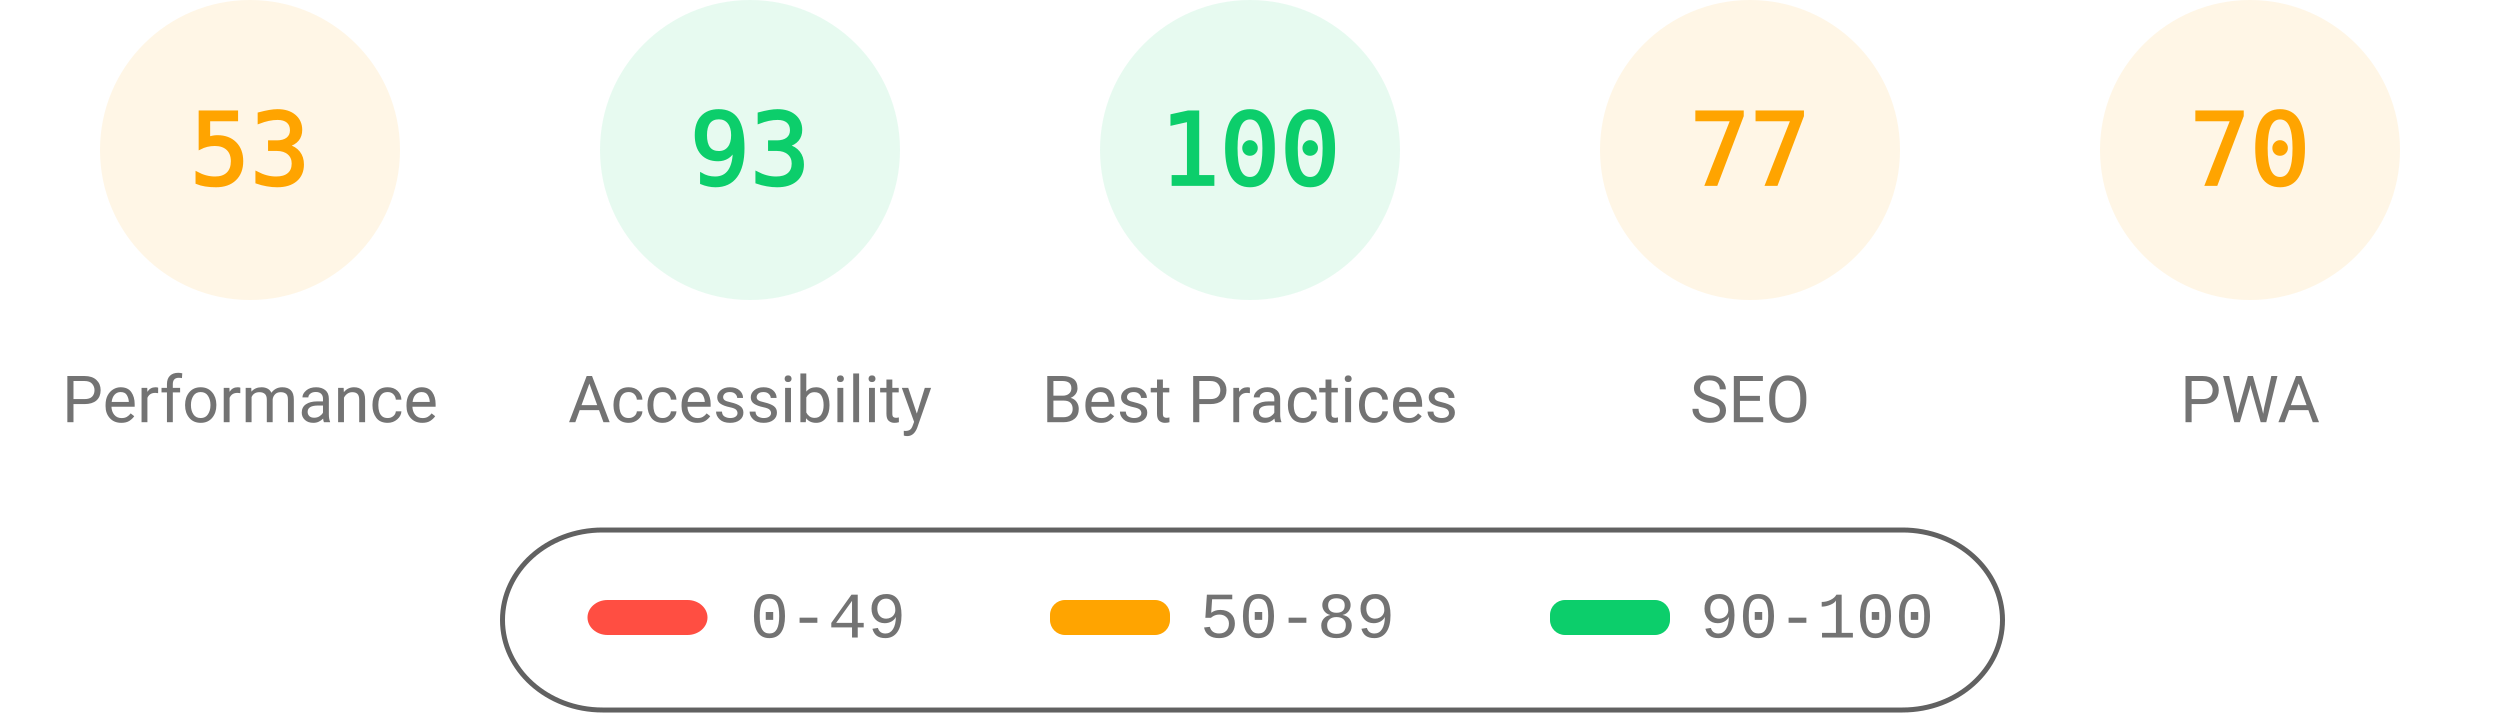
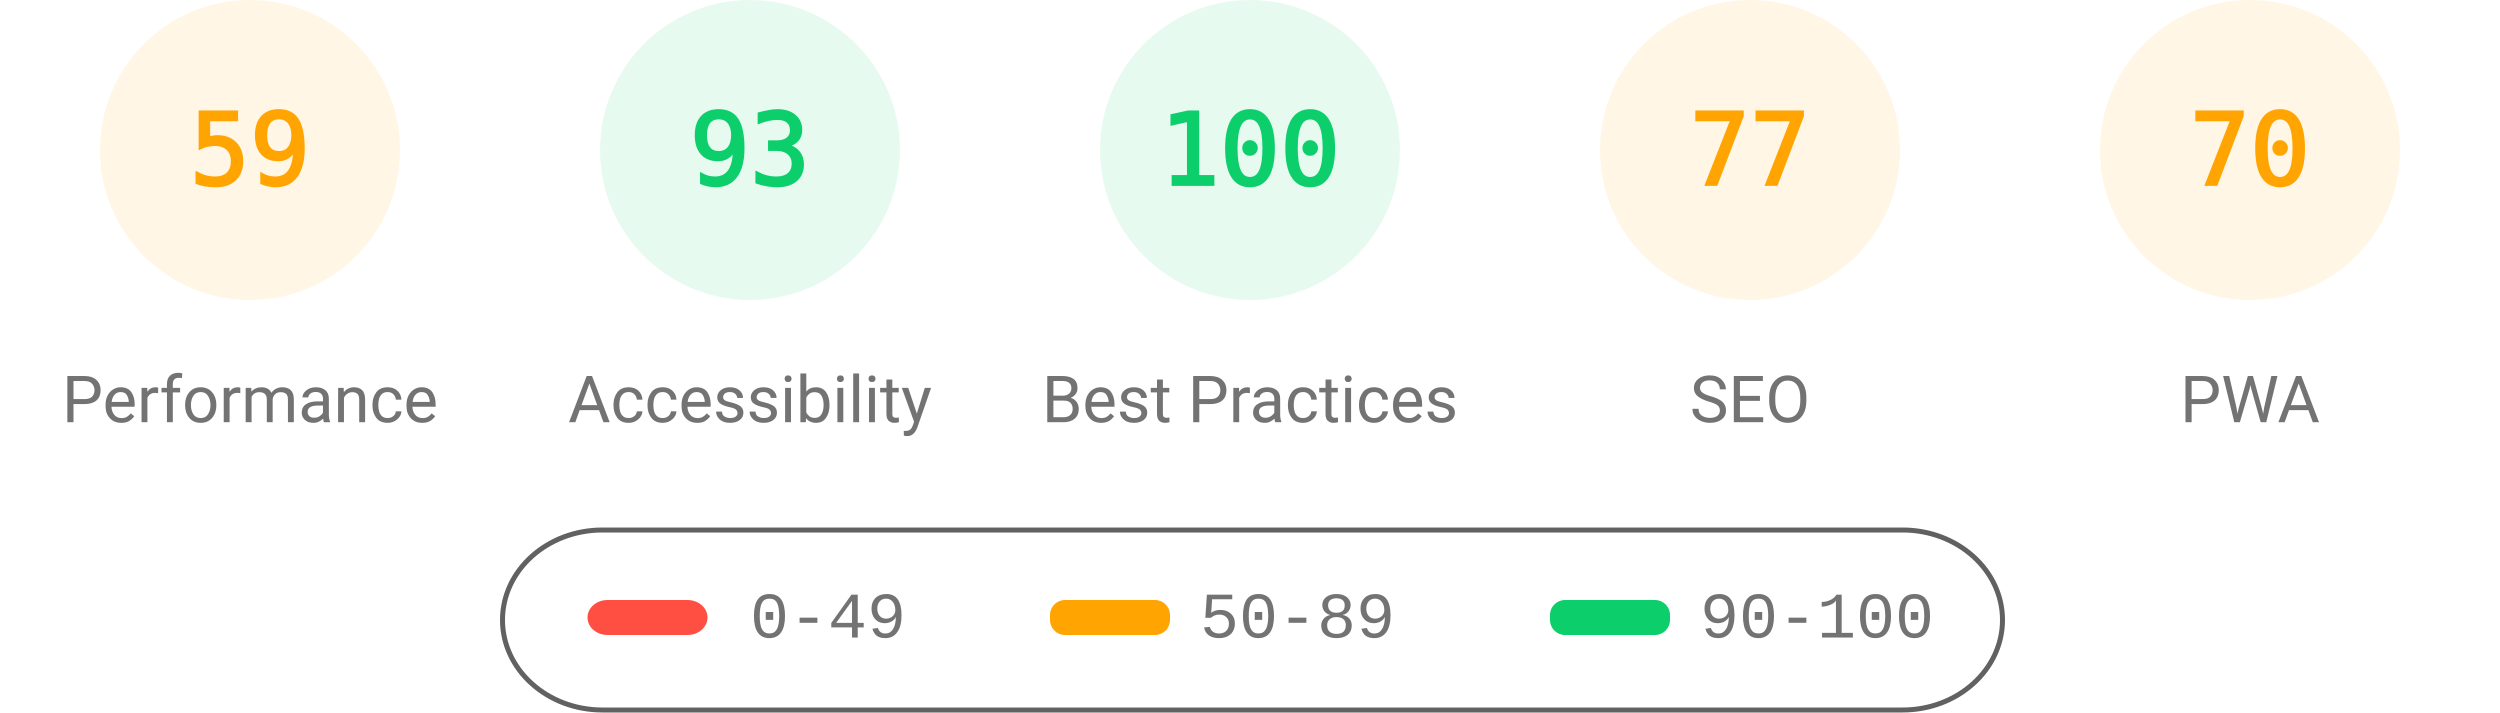
<svg xmlns="http://www.w3.org/2000/svg" fill="none" width="1000" height="285">
  <style>.gauge-base{opacity:.1}.gauge-arc{fill:none;animation-delay:250ms;stroke-linecap:round;transform:rotate(-90deg);transform-origin:100px 60px;animation:load-gauge 1s ease forwards}.guage-text{font-size:40px;font-family:monospace;text-align:center}.guage-red{color:#ff4e42;fill:#ff4e42;stroke:#ff4e42}.guage-orange{color:#ffa400;fill:#ffa400;stroke:#ffa400}.guage-green{color:#0cce6b;fill:#0cce6b;stroke:#0cce6b}.guage-undefined{color:#5c5c5c;fill:#5c5c5c;stroke:#5c5c5c}.guage-title{color:#737373;fill:#737373;stroke:none;font-size:26px;line-height:26px;font-family:Roboto,Halvetica,Arial,sans-serif}@keyframes load-gauge{from{stroke-dasharray:0 352.858}}</style>
  <svg class="guage-div guage-perf guage-orange" viewBox="0 0 200 200" width="200" height="200">
    <circle class="gauge-base" r="56" cx="100" cy="60" stroke-width="8" />
-     <circle class="gauge-arc guage-arc-1" r="56" cx="100" cy="60" stroke-width="8" style="stroke-dasharray:186.485,351.858" />
-     <text class="guage-text" x="100" y="60" alignment-baseline="central" dominant-baseline="central" text-anchor="middle">53</text>
+     <circle class="gauge-arc guage-arc-1" r="56" cx="100" cy="60" stroke-width="8" style="stroke-dasharray:207.596,351.858" />
+     <text class="guage-text" x="100" y="60" alignment-baseline="central" dominant-baseline="central" text-anchor="middle">59</text>
    <text class="guage-title" x="100" y="160" alignment-baseline="central" dominant-baseline="central" text-anchor="middle">Performance</text>
  </svg>
  <svg class="guage-div guage-acc guage-green" viewBox="0 0 200 200" width="200" height="200" x="200">
    <circle class="gauge-base" r="56" cx="100" cy="60" stroke-width="8" />
    <circle class="gauge-arc guage-arc-2" r="56" cx="100" cy="60" stroke-width="8" style="stroke-dasharray:327.228,351.858" />
    <text class="guage-text" x="100" y="60" alignment-baseline="central" dominant-baseline="central" text-anchor="middle">93</text>
    <text class="guage-title" x="100" y="160" alignment-baseline="central" dominant-baseline="central" text-anchor="middle">Accessibility</text>
  </svg>
  <svg class="guage-div guage-best guage-green" viewBox="0 0 200 200" width="200" height="200" x="400">
    <circle class="gauge-base" r="56" cx="100" cy="60" stroke-width="8" />
    <circle class="gauge-arc guage-arc-3" r="56" cx="100" cy="60" stroke-width="8" style="stroke-dasharray:351.858,351.858" />
    <text class="guage-text" x="100" y="60" alignment-baseline="central" dominant-baseline="central" text-anchor="middle">100</text>
    <text class="guage-title" x="100" y="160" alignment-baseline="central" dominant-baseline="central" text-anchor="middle">Best Practices</text>
  </svg>
  <svg class="guage-div guage-seo guage-orange" viewBox="0 0 200 200" width="200" height="200" x="600">
    <circle class="gauge-base" r="56" cx="100" cy="60" stroke-width="8" />
    <circle class="gauge-arc guage-arc-4" r="56" cx="100" cy="60" stroke-width="8" style="stroke-dasharray:270.931,351.858" />
    <text class="guage-text" x="100" y="60" alignment-baseline="central" dominant-baseline="central" text-anchor="middle">77</text>
    <text class="guage-title" x="100" y="160" alignment-baseline="central" dominant-baseline="central" text-anchor="middle">SEO</text>
  </svg>
  <svg class="guage-div guage-pwa guage-orange" viewBox="0 0 200 200" width="200" height="200" x="800">
    <circle class="gauge-base" r="56" cx="100" cy="60" stroke-width="8" />
    <circle class="gauge-arc guage-arc-4" r="56" cx="100" cy="60" stroke-width="8" style="stroke-dasharray:246.301,351.858" />
    <text class="guage-text" x="100" y="60" alignment-baseline="central" dominant-baseline="central" text-anchor="middle">70</text>
    <text class="guage-title" x="100" y="160" alignment-baseline="central" dominant-baseline="central" text-anchor="middle">PWA</text>
  </svg>
  <svg width="604" height="76" x="200" y="210">
    <path fill="none" id="canvas_background" d="M-1-1h604v80H-1z" />
    <rect fill-opacity="0" stroke="#616161" stroke-width="2" rx="40" id="svg_2" height="72" width="600" y="2" x="1" fill="#000" />
    <rect stroke="#000" rx="8" id="svg_3" height="14" width="48" y="30" x="35" stroke-opacity="null" stroke-width="0" fill="#ff4e42" />
    <rect stroke="#000" rx="6" id="svg_4" height="14" width="48" y="30" x="220" stroke-opacity="null" stroke-width="0" fill="#ffa400" />
    <rect stroke="#000" rx="6" id="svg_5" height="14" width="48" y="30" x="420" stroke-opacity="null" stroke-width="0" fill="#0cce6b" />
    <text xml:space="preserve" text-anchor="start" font-family="'Courier New', Courier, monospace" font-size="26" id="svg_6" y="45" x="100" stroke-opacity="null" stroke-width="0" stroke="#000" fill="#737373">0-49</text>
    <text xml:space="preserve" text-anchor="start" font-family="'Courier New', Courier, monospace" font-size="26" id="svg_7" y="45" x="280" stroke-opacity="null" stroke-width="0" stroke="#000" fill="#737373">50-89</text>
    <text xml:space="preserve" text-anchor="start" font-family="'Courier New', Courier, monospace" font-size="26" id="svg_8" y="45" x="480" stroke-opacity="null" stroke-width="0" stroke="#000" fill="#737373">90-100</text>
  </svg>
</svg>
